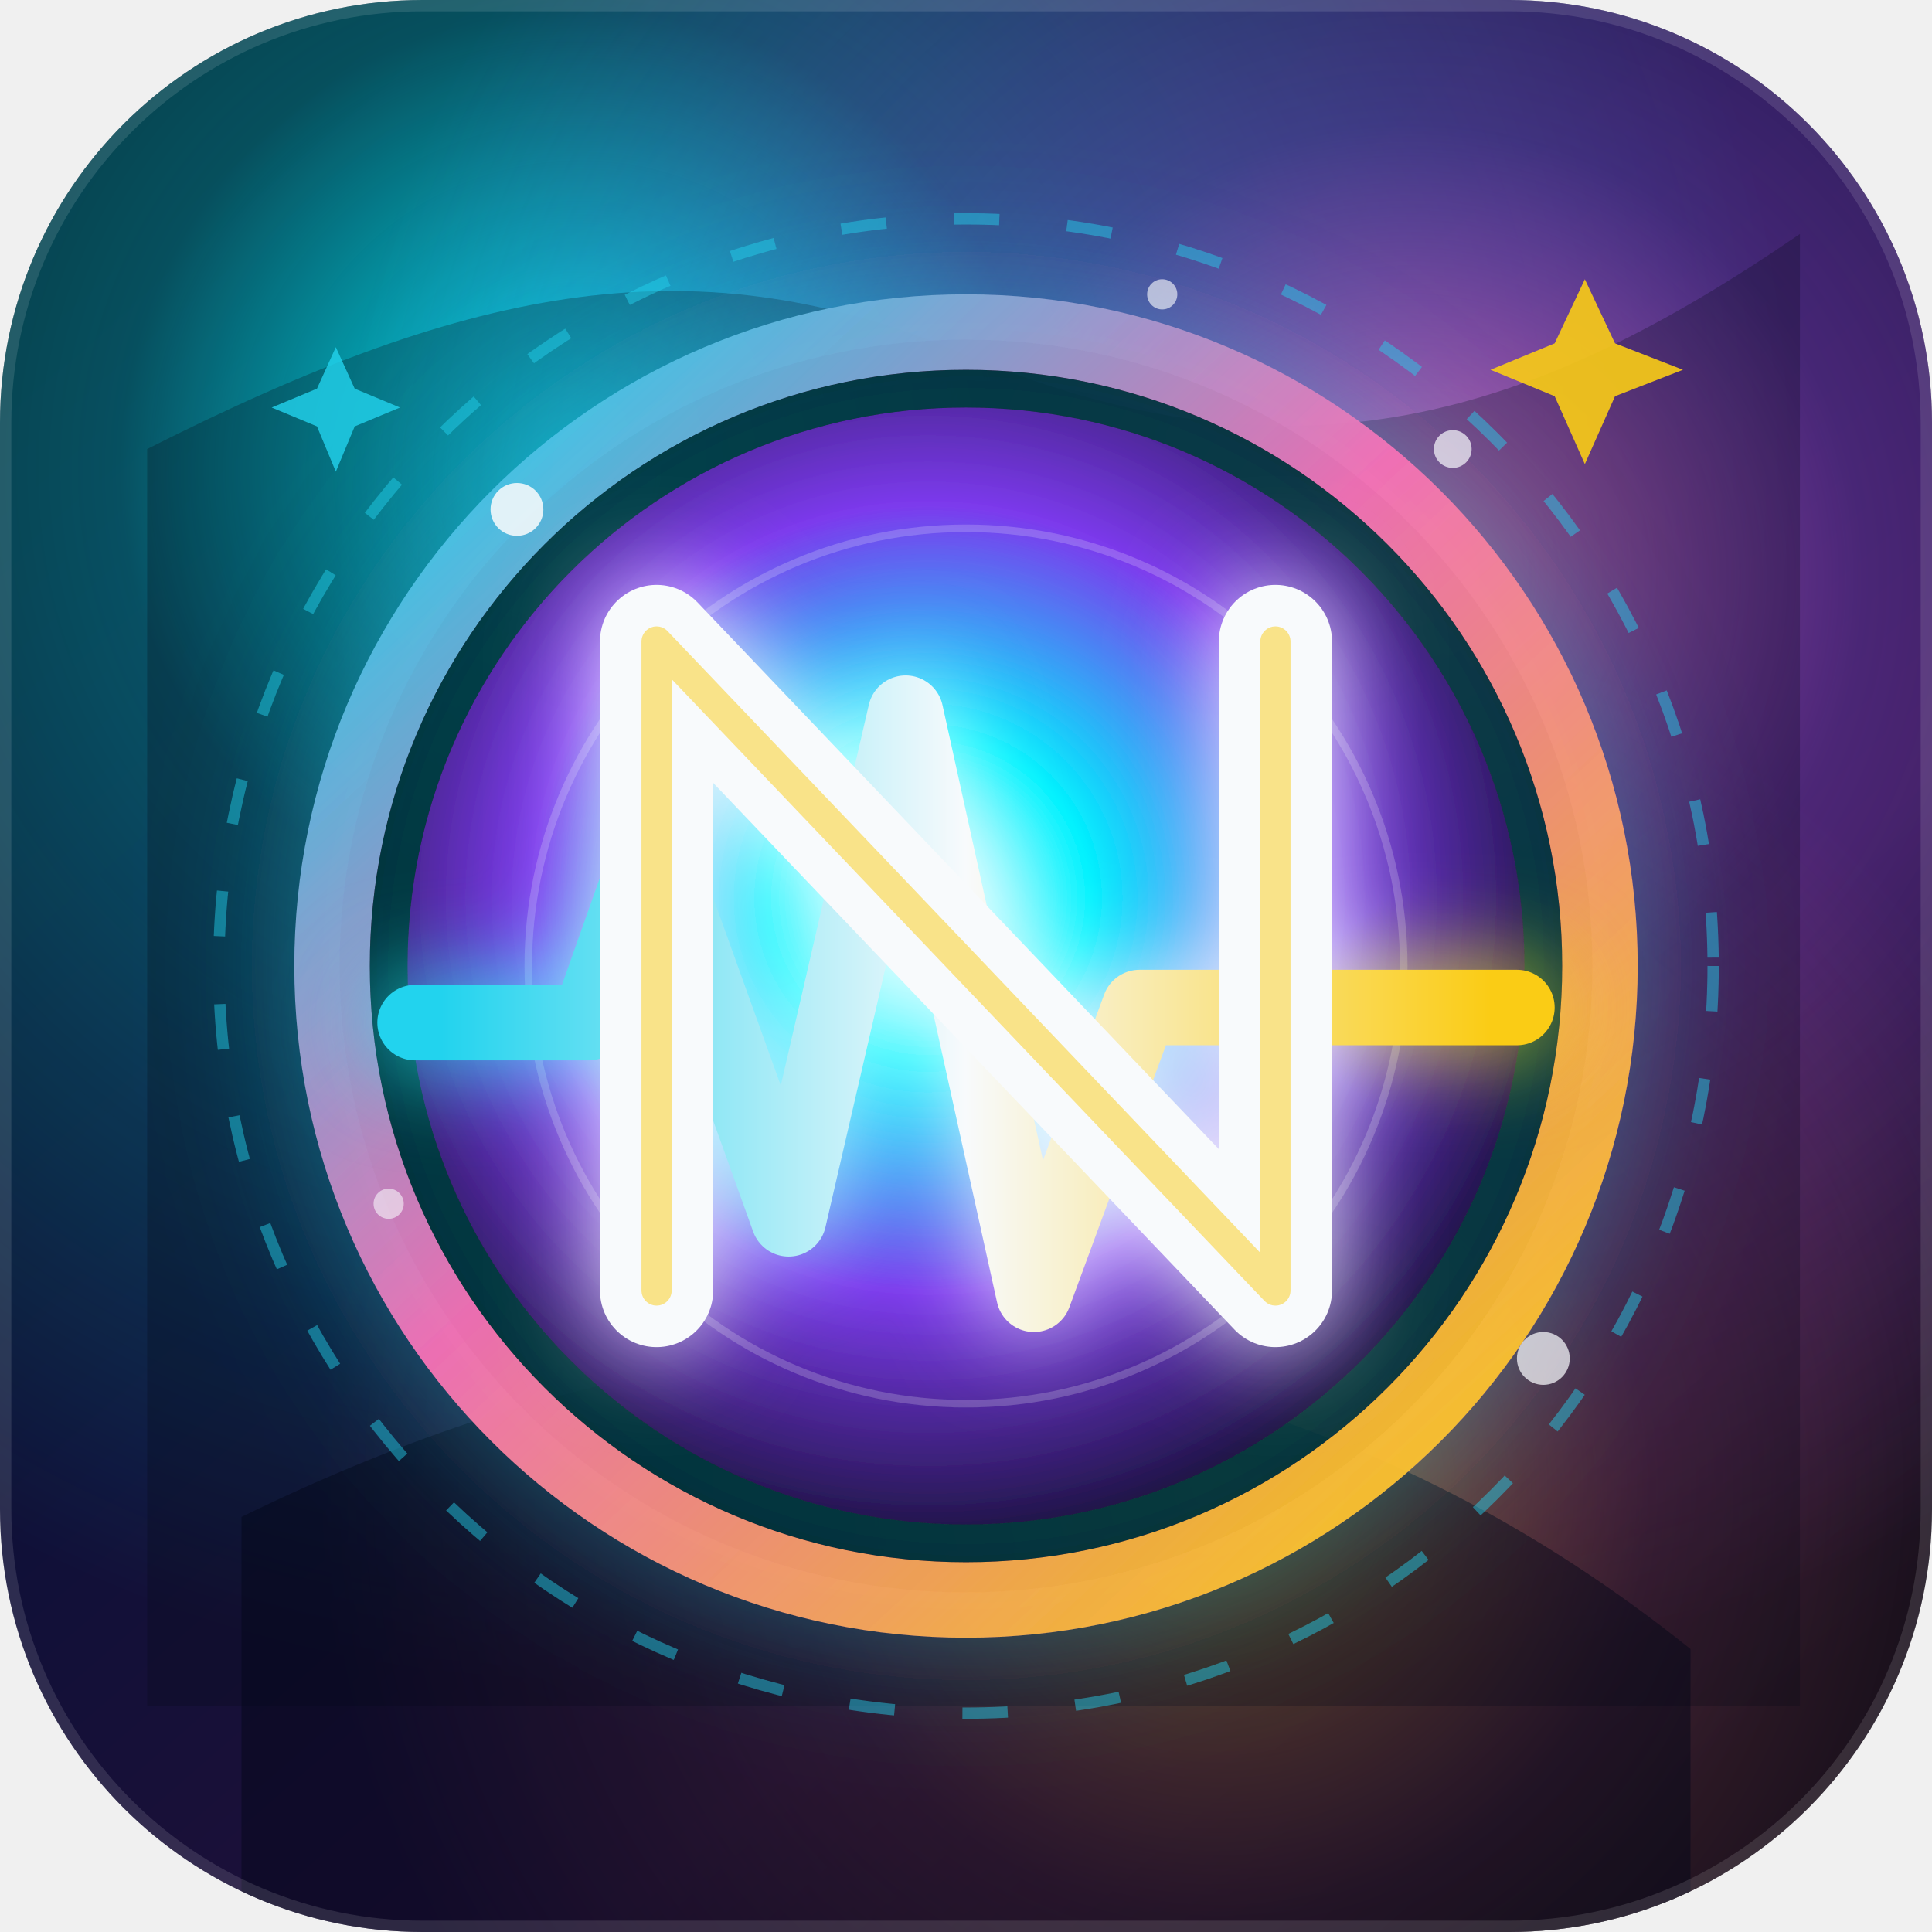
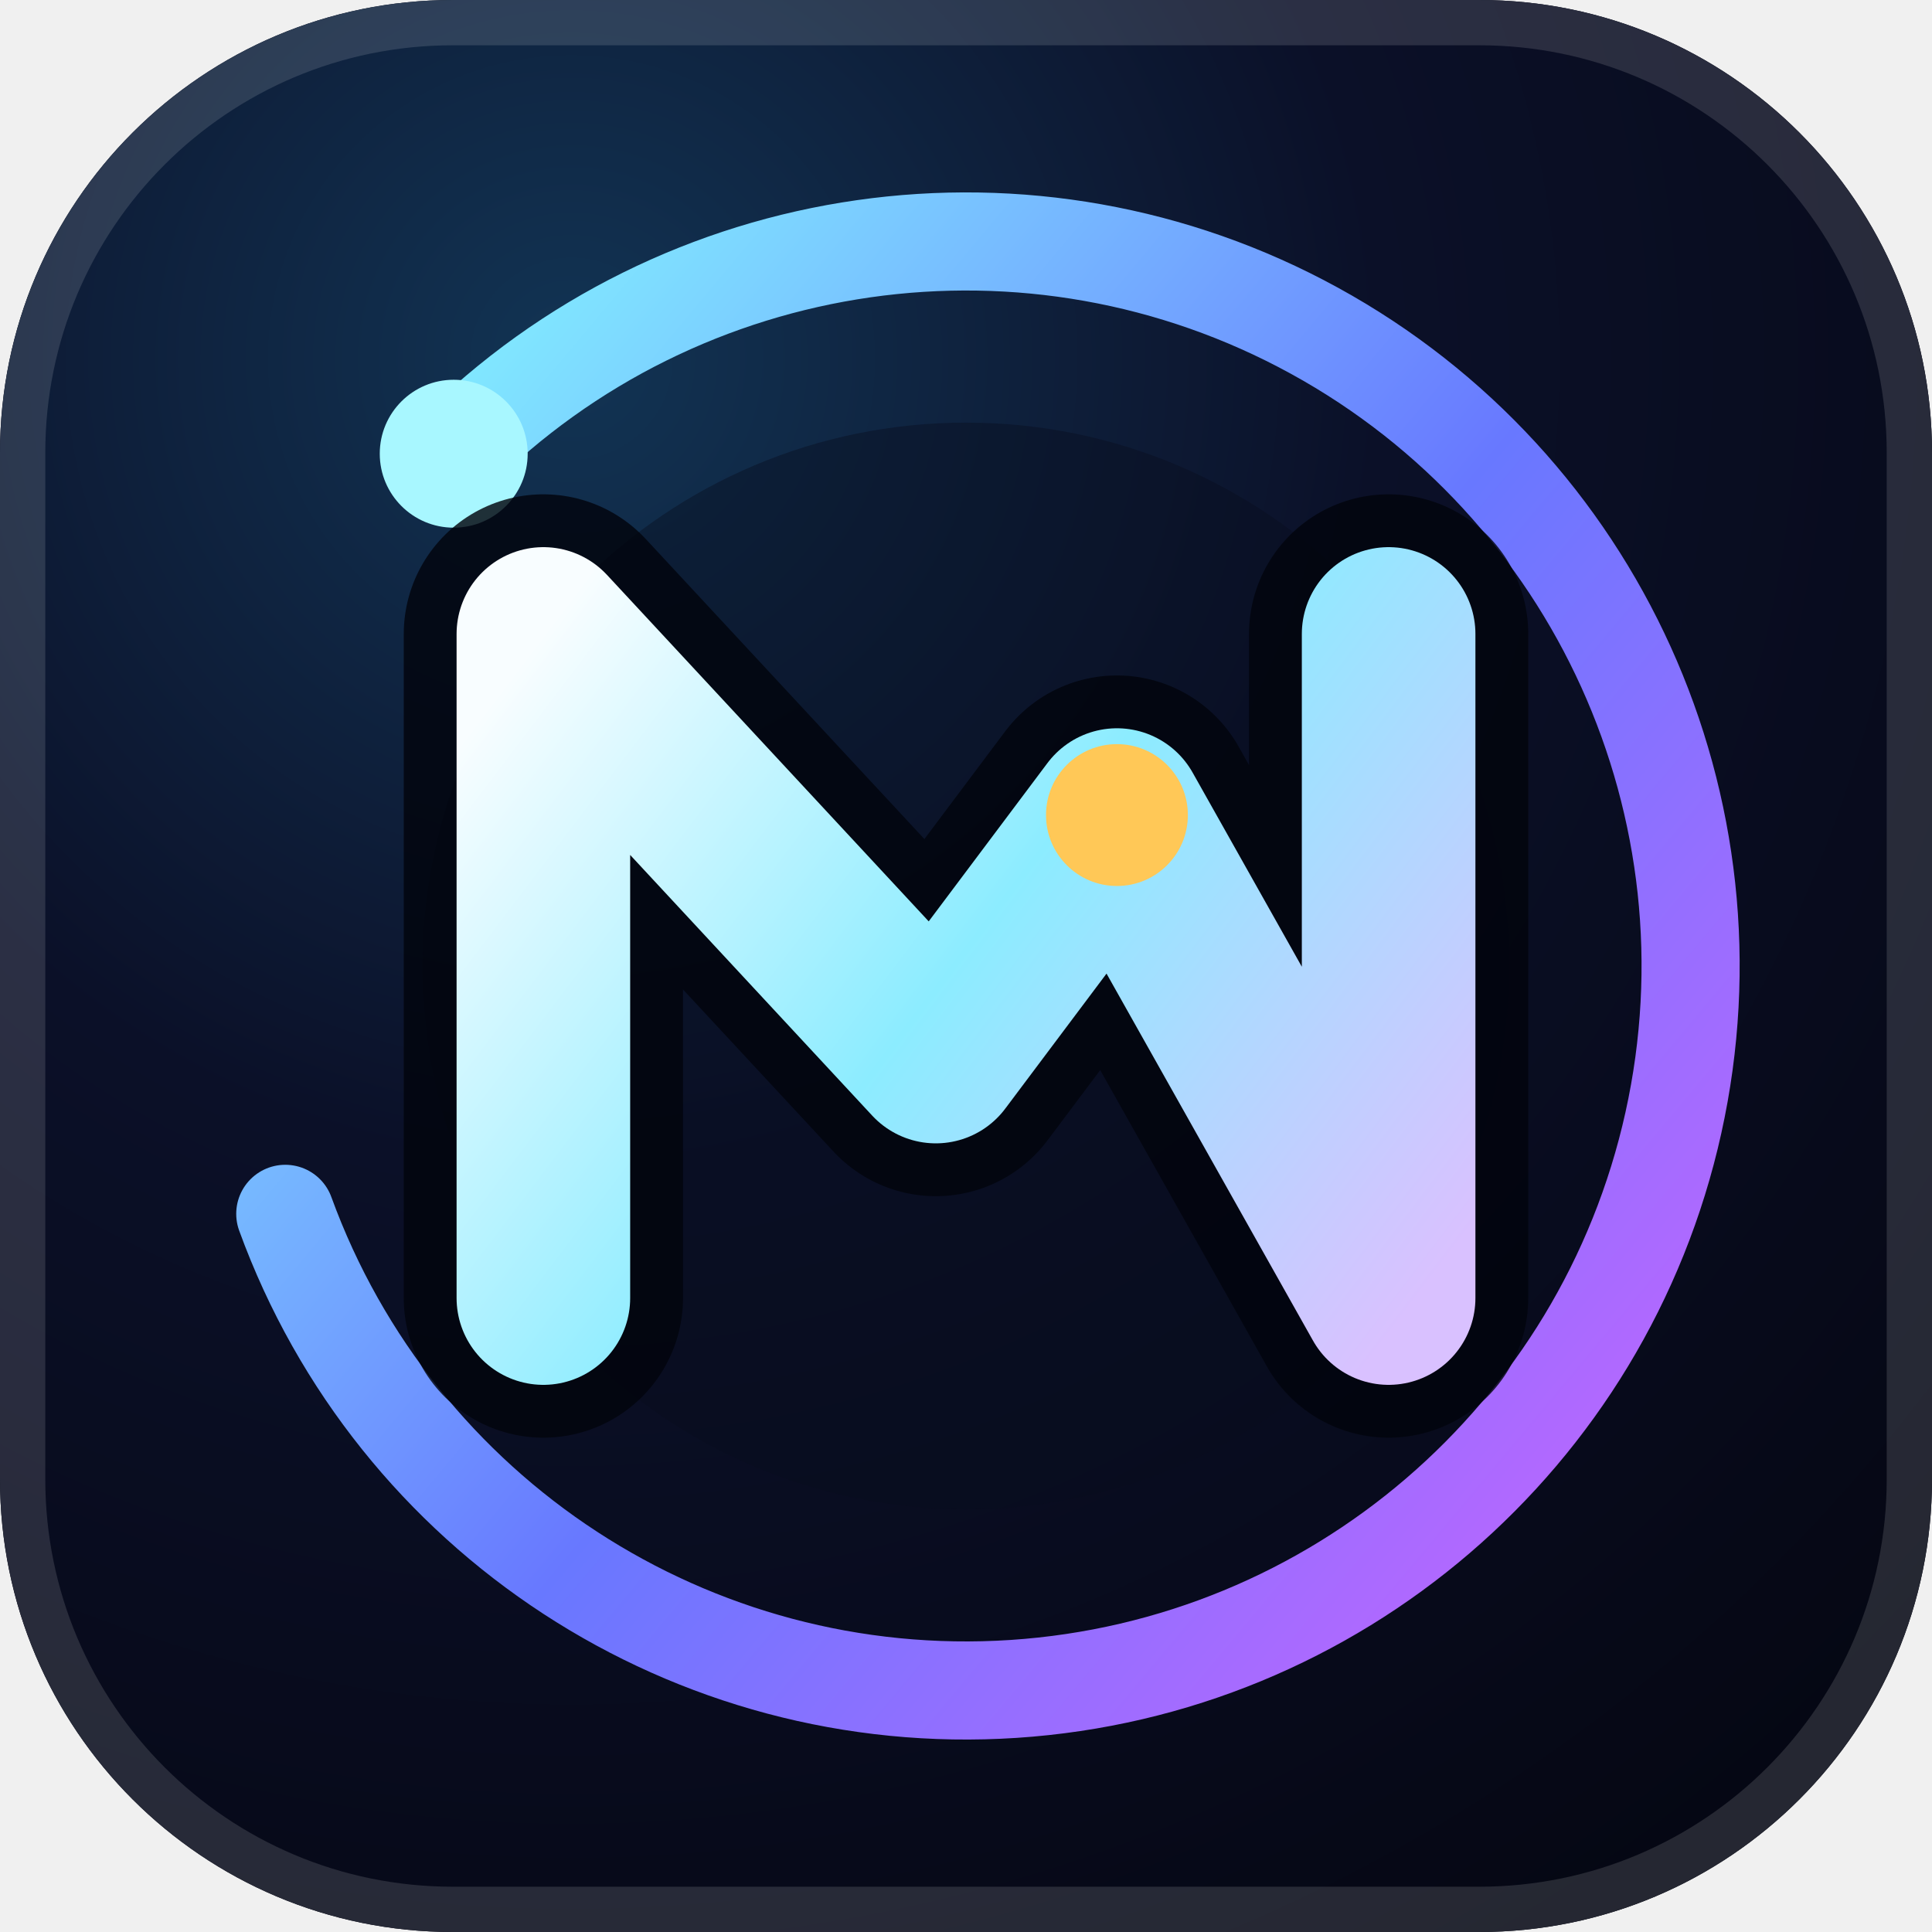
- <svg xmlns="http://www.w3.org/2000/svg" viewBox="0 0 512 512" role="img" aria-labelledby="title desc">
+ <svg xmlns="http://www.w3.org/2000/svg" viewBox="0 0 64 64" role="img" aria-labelledby="title desc">
  <defs>
-     <linearGradient id="bg" x1="64" y1="36" x2="448" y2="476" gradientUnits="userSpaceOnUse">
-       <stop stop-color="#08111f" />
-       <stop offset=".42" stop-color="#101038" />
-       <stop offset=".72" stop-color="#221039" />
-       <stop offset="1" stop-color="#030712" />
+     <radialGradient id="surface" cx="0" cy="0" r="1" gradientTransform="translate(19 12) rotate(48) scale(62)" gradientUnits="userSpaceOnUse">
+       <stop stop-color="#123454" />
+       <stop offset=".43" stop-color="#0b1028" />
+       <stop offset="1" stop-color="#050713" />
+     </radialGradient>
+     <linearGradient id="orbit" x1="11" y1="13" x2="54" y2="49" gradientUnits="userSpaceOnUse">
+       <stop stop-color="#83f3ff" />
+       <stop offset=".55" stop-color="#6878ff" />
+       <stop offset="1" stop-color="#b867ff" />
    </linearGradient>
-     <radialGradient id="cyanGlow" cx="0" cy="0" r="1" gradientUnits="userSpaceOnUse" gradientTransform="translate(155 126) rotate(46) scale(318)">
-       <stop stop-color="#00f2fe" stop-opacity=".95" />
-       <stop offset=".38" stop-color="#00f2fe" stop-opacity=".28" />
-       <stop offset="1" stop-color="#00f2fe" stop-opacity="0" />
-     </radialGradient>
-     <radialGradient id="magentaGlow" cx="0" cy="0" r="1" gradientUnits="userSpaceOnUse" gradientTransform="translate(374 154) rotate(124) scale(286)">
-       <stop stop-color="#f472b6" stop-opacity=".9" />
-       <stop offset=".42" stop-color="#a855f7" stop-opacity=".32" />
-       <stop offset="1" stop-color="#a855f7" stop-opacity="0" />
-     </radialGradient>
-     <radialGradient id="goldGlow" cx="0" cy="0" r="1" gradientUnits="userSpaceOnUse" gradientTransform="translate(324 393) rotate(38) scale(238)">
-       <stop stop-color="#facc15" stop-opacity=".74" />
-       <stop offset=".48" stop-color="#fb7185" stop-opacity=".22" />
-       <stop offset="1" stop-color="#fb7185" stop-opacity="0" />
-     </radialGradient>
-     <radialGradient id="core" cx="0" cy="0" r="1" gradientUnits="userSpaceOnUse" gradientTransform="translate(246 238) rotate(61) scale(186)">
-       <stop stop-color="#e0faff" />
-       <stop offset=".23" stop-color="#00f2fe" />
-       <stop offset=".56" stop-color="#7c3aed" />
-       <stop offset="1" stop-color="#070b1b" />
-     </radialGradient>
-     <linearGradient id="ring" x1="112" y1="96" x2="399" y2="404" gradientUnits="userSpaceOnUse">
-       <stop stop-color="#22d3ee" />
-       <stop offset=".46" stop-color="#f472b6" />
-       <stop offset="1" stop-color="#facc15" />
+     <linearGradient id="signal" x1="18" y1="21" x2="47" y2="43" gradientUnits="userSpaceOnUse">
+       <stop stop-color="#f8fdff" />
+       <stop offset=".48" stop-color="#8cecff" />
+       <stop offset="1" stop-color="#d9c1ff" />
    </linearGradient>
-     <linearGradient id="wave" x1="117" y1="266" x2="395" y2="266" gradientUnits="userSpaceOnUse">
-       <stop stop-color="#22d3ee" />
-       <stop offset=".5" stop-color="#f8fafc" />
-       <stop offset="1" stop-color="#facc15" />
-     </linearGradient>
-     <filter id="softGlow" x="-35%" y="-35%" width="170%" height="170%" color-interpolation-filters="sRGB">
-       <feGaussianBlur stdDeviation="13" result="blur" />
-       <feColorMatrix in="blur" type="matrix" values="1 0 0 0 0  0 1.18 0 0 0  0 0 1.35 0 0  0 0 0 .9 0" result="colored" />
-       <feMerge>
-         <feMergeNode in="colored" />
-         <feMergeNode in="SourceGraphic" />
-       </feMerge>
-     </filter>
-     <filter id="shadow" x="-30%" y="-30%" width="160%" height="160%" color-interpolation-filters="sRGB">
-       <feDropShadow dx="0" dy="18" stdDeviation="18" flood-color="#000814" flood-opacity=".65" />
-       <feDropShadow dx="0" dy="0" stdDeviation="18" flood-color="#22d3ee" flood-opacity=".38" />
-     </filter>
-     <clipPath id="rounded">
-       <rect width="512" height="512" rx="112" />
+     <clipPath id="tile">
+       <rect width="64" height="64" rx="15" />
    </clipPath>
  </defs>
-   <g clip-path="url(#rounded)">
-     <rect width="512" height="512" fill="url(#bg)" />
-     <rect width="512" height="512" fill="url(#cyanGlow)" />
-     <rect width="512" height="512" fill="url(#magentaGlow)" />
-     <rect width="512" height="512" fill="url(#goldGlow)" />
-     <path d="M39 119C126 75 185 64 256 94c88 37 151 16 221-32v390H39V119Z" fill="#030712" opacity=".26" />
-     <path d="M64 402c88-43 169-55 251-33 49 13 93 36 133 68v75H64V402Z" fill="#020617" opacity=".48" />
-     <g filter="url(#shadow)">
-       <circle cx="256" cy="256" r="166" fill="#050816" opacity=".86" />
-       <circle cx="256" cy="256" r="148" fill="url(#core)" />
-       <circle cx="256" cy="256" r="168" fill="none" stroke="url(#ring)" stroke-width="20" opacity=".96" />
-       <circle cx="256" cy="256" r="198" fill="none" stroke="#22d3ee" stroke-width="3" stroke-dasharray="12 18" opacity=".46" />
-       <circle cx="256" cy="256" r="116" fill="none" stroke="#f8fafc" stroke-width="2" opacity=".2" />
-     </g>
-     <g filter="url(#softGlow)">
-       <path d="M110 271h46l17-48 36 100 31-134 34 154 28-76h100" fill="none" stroke="url(#wave)" stroke-width="20" stroke-linecap="round" stroke-linejoin="round" />
-       <path d="M174 342V170l164 172V170" fill="none" stroke="#f8fafc" stroke-width="30" stroke-linecap="round" stroke-linejoin="round" />
-       <path d="M174 342V170l164 172V170" fill="none" stroke="#facc15" stroke-width="8" stroke-linecap="round" stroke-linejoin="round" opacity=".5" />
-     </g>
-     <g fill="#f8fafc">
-       <circle cx="137" cy="135" r="7" opacity=".86" />
-       <circle cx="385" cy="119" r="5" opacity=".7" />
-       <circle cx="103" cy="319" r="4" opacity=".58" />
-       <circle cx="409" cy="360" r="7" opacity=".72" />
-       <circle cx="308" cy="78" r="4" opacity=".62" />
-     </g>
-     <path d="M420 74l8 17 18 7-18 7-8 18-8-18-17-7 17-7 8-17Z" fill="#facc15" opacity=".9" />
-     <path d="M89 92l5 11 12 5-12 5-5 12-5-12-12-5 12-5 5-11Z" fill="#22d3ee" opacity=".8" />
-     <rect x="1.5" y="1.5" width="509" height="509" rx="110.5" fill="none" stroke="#ffffff" stroke-opacity=".12" stroke-width="3" />
+   <g clip-path="url(#tile)">
+     <rect width="64" height="64" fill="#050713" />
+     <rect width="64" height="64" fill="url(#surface)" />
+     <circle cx="32" cy="32" r="18" fill="#080b1d" opacity=".42" />
+     <path d="M15.03 15.03A24 24 0 1 1 9.45 40.21" fill="none" stroke="url(#orbit)" stroke-width="3.25" stroke-linecap="round" />
+     <circle cx="15.03" cy="15.03" r="2.45" fill="#a8f7ff" />
+     <path d="M18 43V21l13 14 6-8 9 16V21" fill="none" stroke="#02040d" stroke-opacity=".82" stroke-width="9.25" stroke-linecap="round" stroke-linejoin="round" />
+     <path d="M18 43V21l13 14 6-8 9 16V21" fill="none" stroke="url(#signal)" stroke-width="5.75" stroke-linecap="round" stroke-linejoin="round" />
+     <circle cx="37" cy="27" r="2.35" fill="#ffc857" />
+     <rect x=".75" y=".75" width="62.5" height="62.5" rx="14.25" fill="none" stroke="#fff" stroke-opacity=".13" stroke-width="1.5" />
  </g>
</svg>
